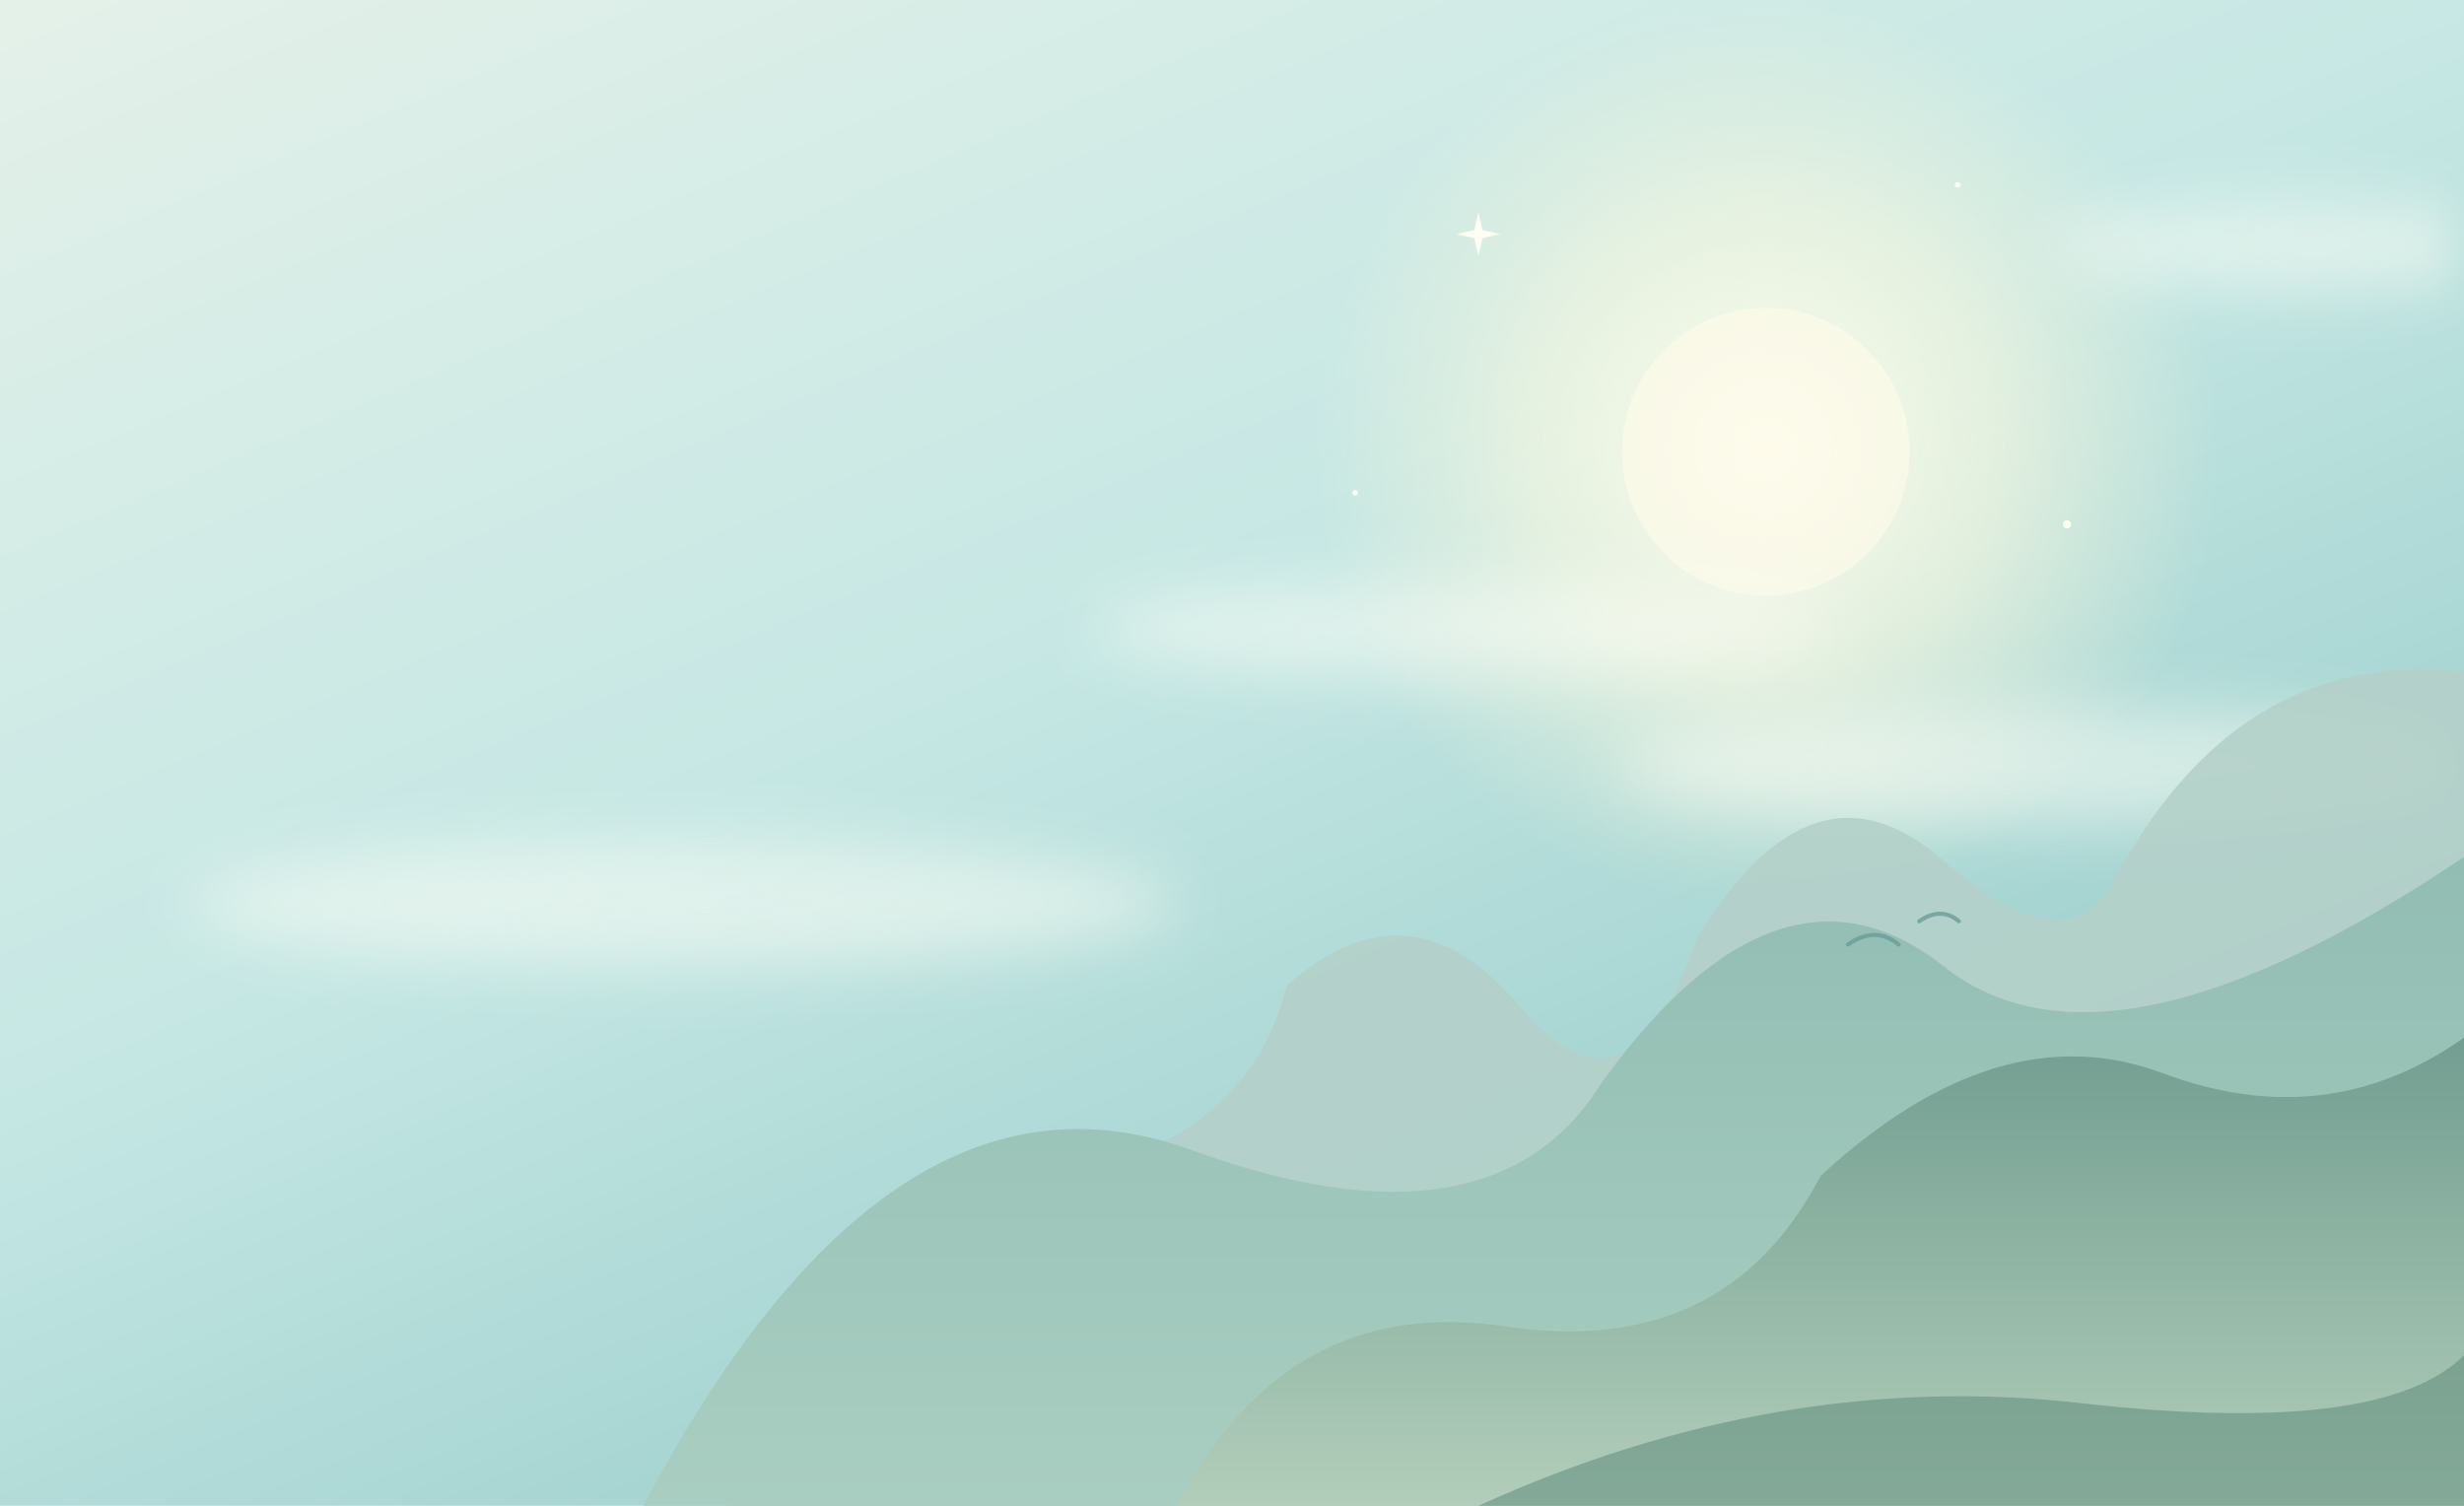
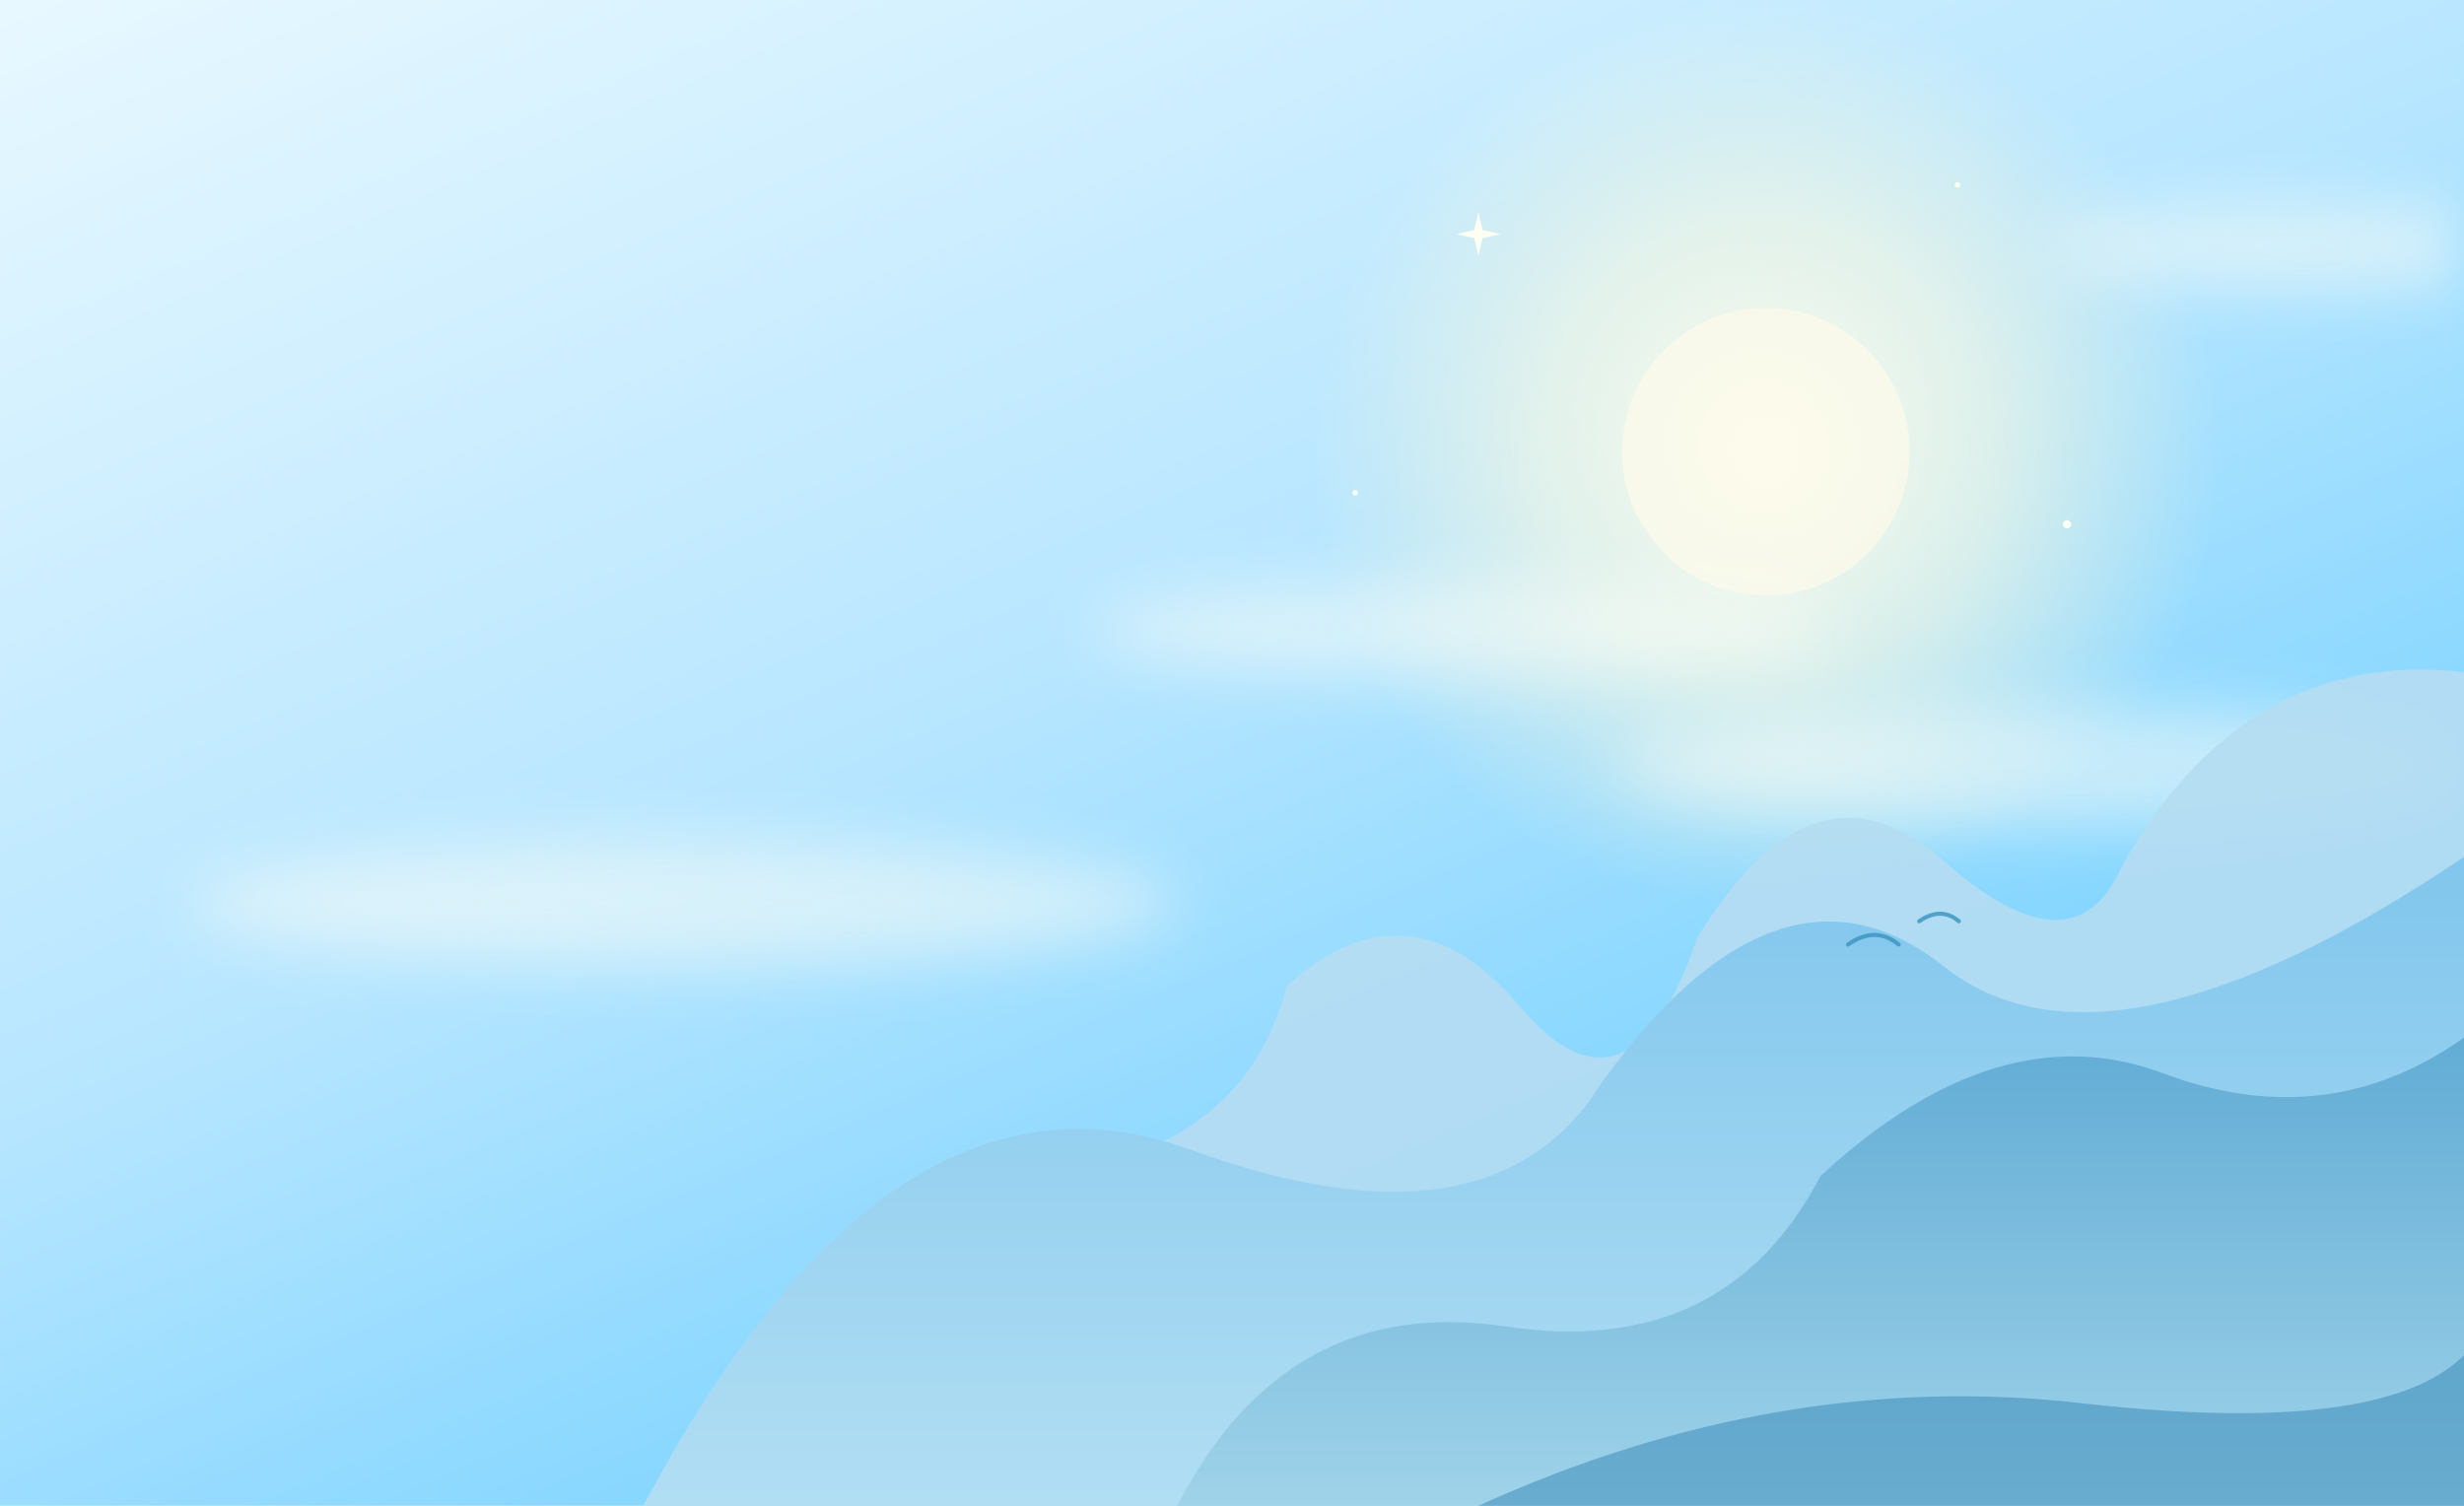
<svg xmlns="http://www.w3.org/2000/svg" viewBox="0 0 1800 1100" fill="none">
  <defs>
    <linearGradient id="sky" x2=".7" y2="1">
-       <stop stop-color="#e4f1e9" />
-       <stop offset=".5" stop-color="#c5e7e4" />
-       <stop offset="1" stop-color="#91c8c5" />
+       <stop stop-color="#e8f8ff" />
+       <stop offset=".5" stop-color="#b7e6ff" />
+       <stop offset="1" stop-color="#66ccff" />
    </linearGradient>
    <linearGradient id="hill" x2="0" y2="1">
-       <stop stop-color="#92bdb3" />
-       <stop offset="1" stop-color="#a9cec1" />
+       <stop stop-color="#81c6ed" />
+       <stop offset="1" stop-color="#b1def3" />
    </linearGradient>
    <linearGradient id="hill2" x2="0" y2="1">
-       <stop stop-color="#729e91" />
-       <stop offset="1" stop-color="#b2ceba" />
+       <stop stop-color="#62acd5" />
+       <stop offset="1" stop-color="#9fd3e9" />
    </linearGradient>
    <radialGradient id="sun">
      <stop stop-color="#fffef0" stop-opacity=".95" />
      <stop offset=".5" stop-color="#fcf9df" stop-opacity=".6" />
      <stop offset="1" stop-color="#f5f4d8" stop-opacity="0" />
    </radialGradient>
    <filter id="blur">
      <feGaussianBlur stdDeviation="22" />
    </filter>
    <filter id="soft">
      <feGaussianBlur stdDeviation="4" />
    </filter>
  </defs>
  <path fill="url(#sky)" d="M0 0h1800v1100H0z" />
  <circle cx="1290" cy="330" r="330" fill="url(#sun)" />
  <circle cx="1290" cy="330" r="105" fill="#fffbea" opacity=".65" />
  <g opacity=".5" fill="#fffef6" filter="url(#blur)">
    <ellipse cx="1070" cy="460" rx="270" ry="36" />
    <ellipse cx="1500" cy="560" rx="320" ry="44" />
    <ellipse cx="500" cy="660" rx="360" ry="46" />
    <ellipse cx="1690" cy="180" rx="190" ry="32" />
  </g>
-   <path d="M530 1100q80-220 230-240t180-140q90-80 170 15t130-50q85-140 180-56t130 4q90-160 250-142v609z" fill="#b4d0c9" opacity=".9" />
+   <path d="M530 1100q80-220 230-240t180-140q90-80 170 15t130-50q85-140 180-56t130 4q90-160 250-142v609z" fill="#b5ddf2" opacity=".9" />
  <path d="M470 1100q180-340 400-260t300-49q130-180 250-85t380-80v474z" fill="url(#hill)" />
  <path d="M860 1100q80-155 240-131t230-110q130-120 250-75t220-26v342z" fill="url(#hill2)" />
-   <path d="M1080 1100q220-100 440-75t280-35v110z" fill="#5e8b7b" opacity=".55" />
-   <path d="M1350 690q20-14 37 0m15-17q16-11 29 0" stroke="#699d97" stroke-width="3" stroke-linecap="round" opacity=".8" />
+   <path d="M1080 1100q220-100 440-75t280-35v110z" fill="#3d8cb9" opacity=".55" />
+   <path d="M1350 690q20-14 37 0m15-17q16-11 29 0" stroke="#3a93be" stroke-width="3" stroke-linecap="round" opacity=".8" />
  <g fill="#fffef2">
    <path d="m1080 155 3 13 13 3-13 3-3 13-3-13-13-3 13-3z" />
    <circle cx="1510" cy="383" r="3" />
    <circle cx="990" cy="360" r="2" />
    <circle cx="1430" cy="135" r="2" />
  </g>
</svg>
